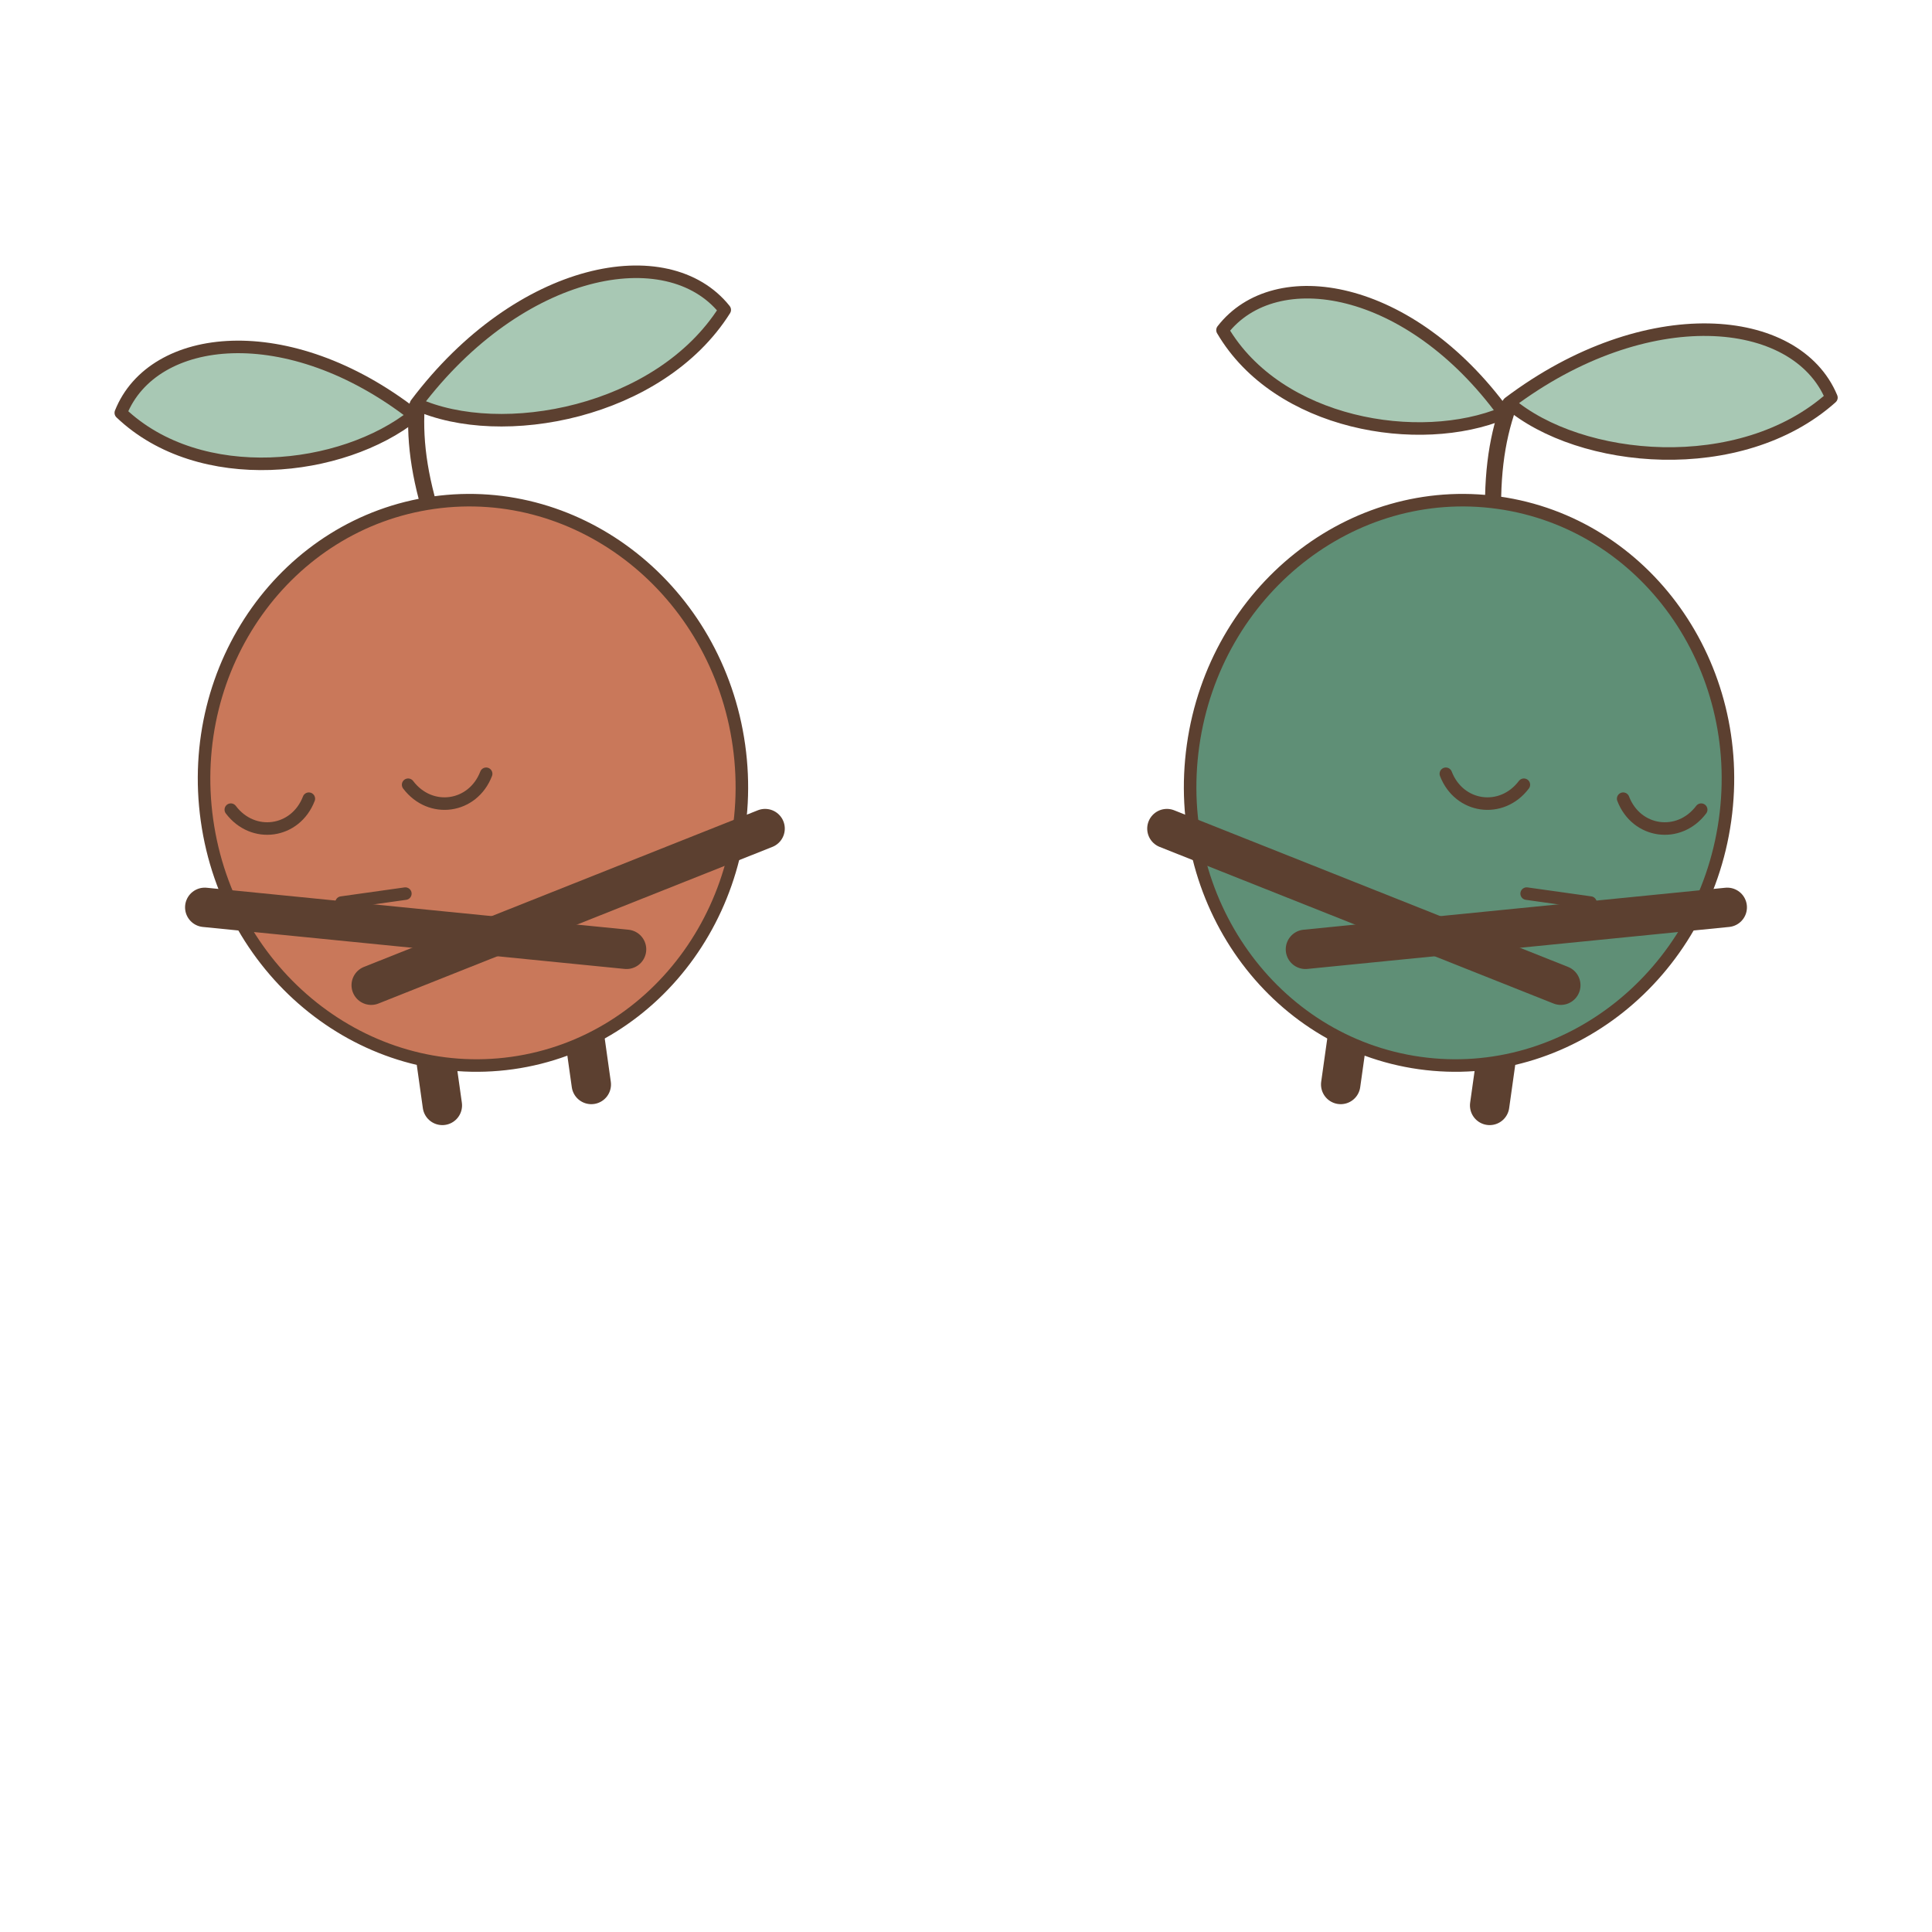
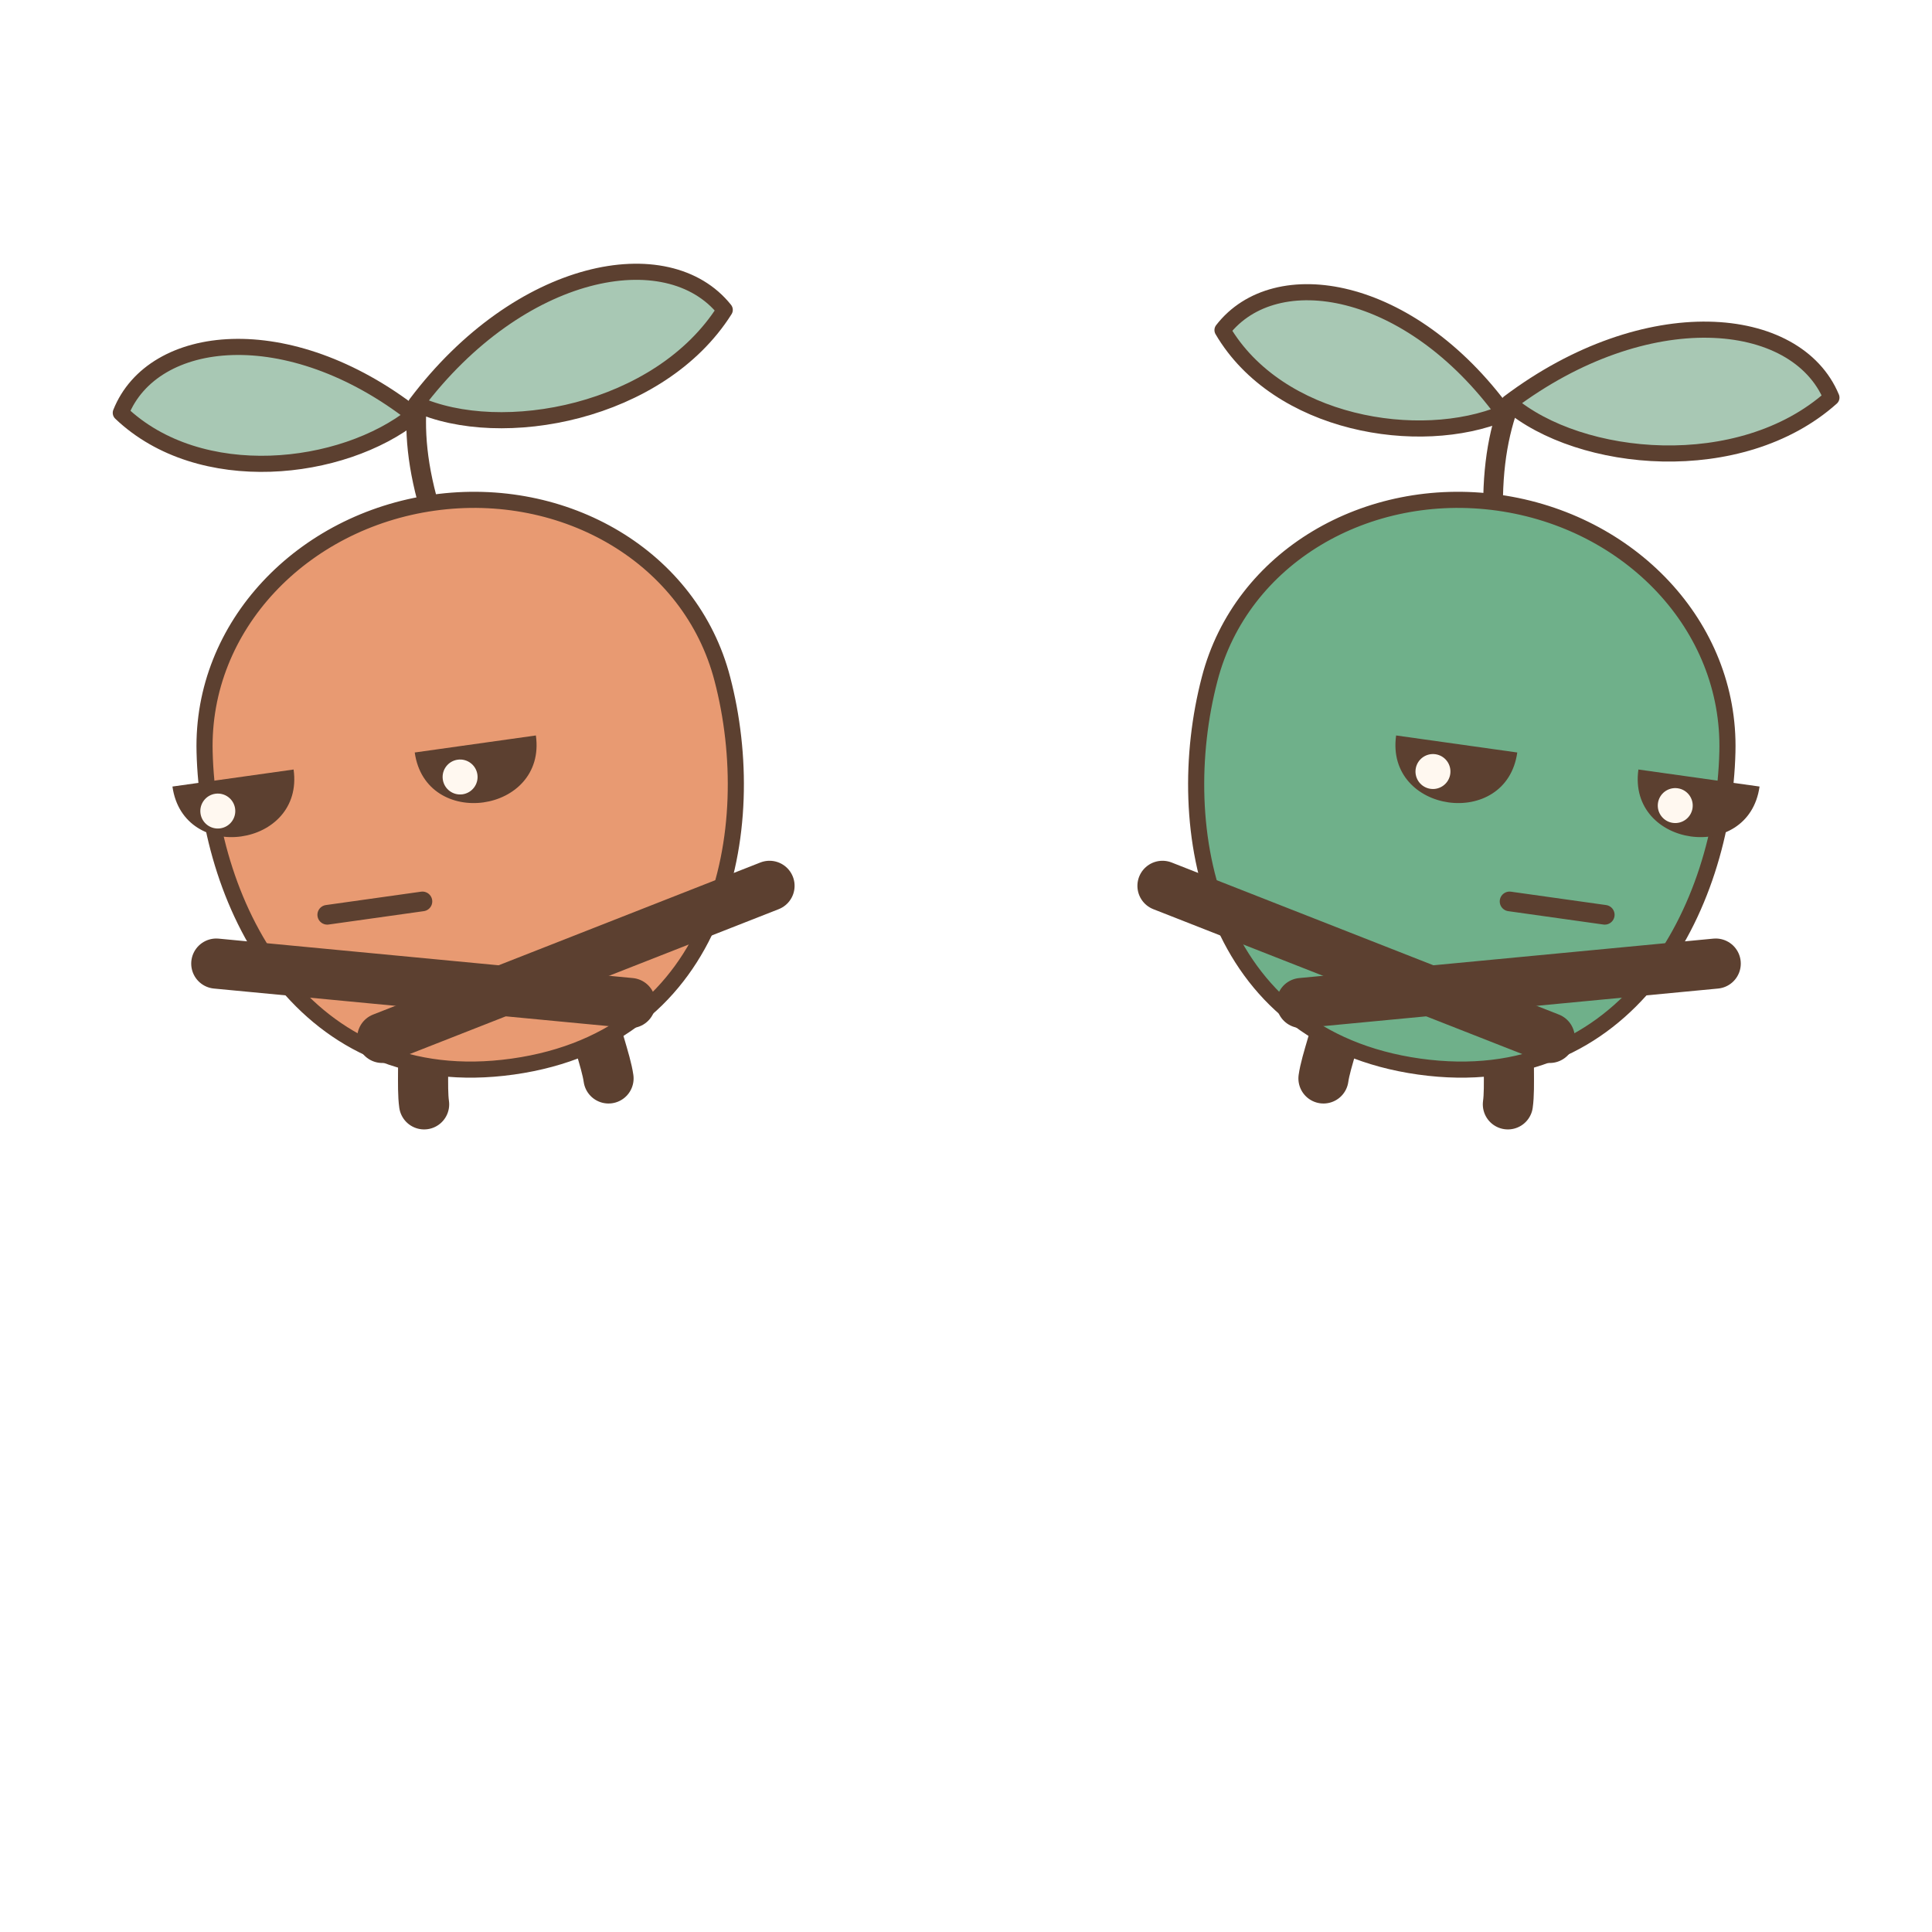
<svg xmlns="http://www.w3.org/2000/svg" viewBox="0 0 820 820" width="820" height="820">
-   <g fill="none" stroke="#5C4030" stroke-width="7" stroke-linecap="round" stroke-linejoin="round">
+   <g fill="none" stroke="#5C4030" stroke-width="9" stroke-linecap="round" stroke-linejoin="round">
    <g transform="translate(200 118) scale(0.76) rotate(-8 0 275)">
-       <path d="M -42 392 L -42 458" stroke-width="22" />
-       <path d="M 42 392 L 42 458" stroke-width="22" />
-       <path d="M 0 142 C -6 112, -6 90, -2 70" stroke-width="9" />
+       <path d="M -46 404 C -48 430, -52 446, -52 456" stroke-width="28" />
+       <path d="M 46 404 C 48 430, 52 446, 52 456" stroke-width="28" />
+       <path d="M 0 142 C -6 112, -6 90, -2 70" stroke-width="11" />
      <path d="M -4 74 C -66 10, -142 8, -166 50 C -128 98, -48 100, -4 74 Z" fill="#A8C8B4" />
      <path d="M -2 68 C 66 0, 150 -4, 176 40 C 132 92, 42 96, -2 68 Z" fill="#A8C8B4" />
-       <ellipse cx="0" cy="282" rx="150" ry="158" fill="#C9785A" />
-       <g transform="translate(-64 0)">
-         <path d="M -72 278 C -62 296, -38 296, -28 278" />
-         <path d="M 28 278 C 38 296, 62 296, 72 278" />
-         <path d="M -18 338 L 18 338" />
+       <path d="M 0 124 C 74 124, 138 174, 146 244 C 156 330, 118 442, 0 442 C -118 442, -156 330, -146 244 C -138 174, -74 124, 0 124 Z" fill="#E89A72" />
+       <g transform="translate(-64 -18) translate(0 286) scale(1.22) translate(0 -286)">
+         <path d="M -84 280 C -84 316, -28 316, -28 280 Z" fill="#5C4030" stroke="none" />
+         <path d="M 28 280 C 28 316, 84 316, 84 280 Z" fill="#5C4030" stroke="none" />
+         <circle cx="-65" cy="294" r="8" fill="#FFF8F0" stroke="none" />
+         <circle cx="47" cy="294" r="8" fill="#FFF8F0" stroke="none" />
+         <path d="M -22 348 L 22 348" />
      </g>
-       <path d="M -158 330 L 72 386" stroke-width="22" />
-       <path d="M 158 330 L -72 386" stroke-width="22" />
+       <path d="M -156 362 L 70 416" stroke-width="28" />
+       <path d="M 156 362 L -70 416" stroke-width="28" />
    </g>
    <g transform="translate(620 118) scale(0.76) rotate(8 0 275)">
-       <path d="M -42 392 L -42 458" stroke-width="22" />
-       <path d="M 42 392 L 42 458" stroke-width="22" />
-       <path d="M 0 142 C -6 112, -6 90, -2 70" stroke-width="9" />
+       <path d="M -46 404 C -48 430, -52 446, -52 456" stroke-width="28" />
+       <path d="M 46 404 C 48 430, 52 446, 52 456" stroke-width="28" />
+       <path d="M 0 142 C -6 112, -6 90, -2 70" stroke-width="11" />
      <path d="M -4 74 C -66 10, -142 8, -166 50 C -128 98, -48 100, -4 74 Z" fill="#A8C8B4" />
      <path d="M -2 68 C 66 0, 150 -4, 176 40 C 132 92, 42 96, -2 68 Z" fill="#A8C8B4" />
-       <ellipse cx="0" cy="282" rx="150" ry="158" fill="#5F8F76" />
-       <g transform="translate(64 0)">
-         <path d="M -72 278 C -62 296, -38 296, -28 278" />
-         <path d="M 28 278 C 38 296, 62 296, 72 278" />
-         <path d="M -18 338 L 18 338" />
+       <path d="M 0 124 C 74 124, 138 174, 146 244 C 156 330, 118 442, 0 442 C -118 442, -156 330, -146 244 C -138 174, -74 124, 0 124 Z" fill="#6FB08A" />
+       <g transform="translate(64 -18) translate(0 286) scale(1.22) translate(0 -286)">
+         <path d="M -84 280 C -84 316, -28 316, -28 280 Z" fill="#5C4030" stroke="none" />
+         <path d="M 28 280 C 28 316, 84 316, 84 280 Z" fill="#5C4030" stroke="none" />
+         <circle cx="-65" cy="294" r="8" fill="#FFF8F0" stroke="none" />
+         <circle cx="47" cy="294" r="8" fill="#FFF8F0" stroke="none" />
+         <path d="M -22 348 L 22 348" />
      </g>
-       <path d="M -158 330 L 72 386" stroke-width="22" />
-       <path d="M 158 330 L -72 386" stroke-width="22" />
+       <path d="M -156 362 L 70 416" stroke-width="28" />
+       <path d="M 156 362 L -70 416" stroke-width="28" />
    </g>
  </g>
</svg>
